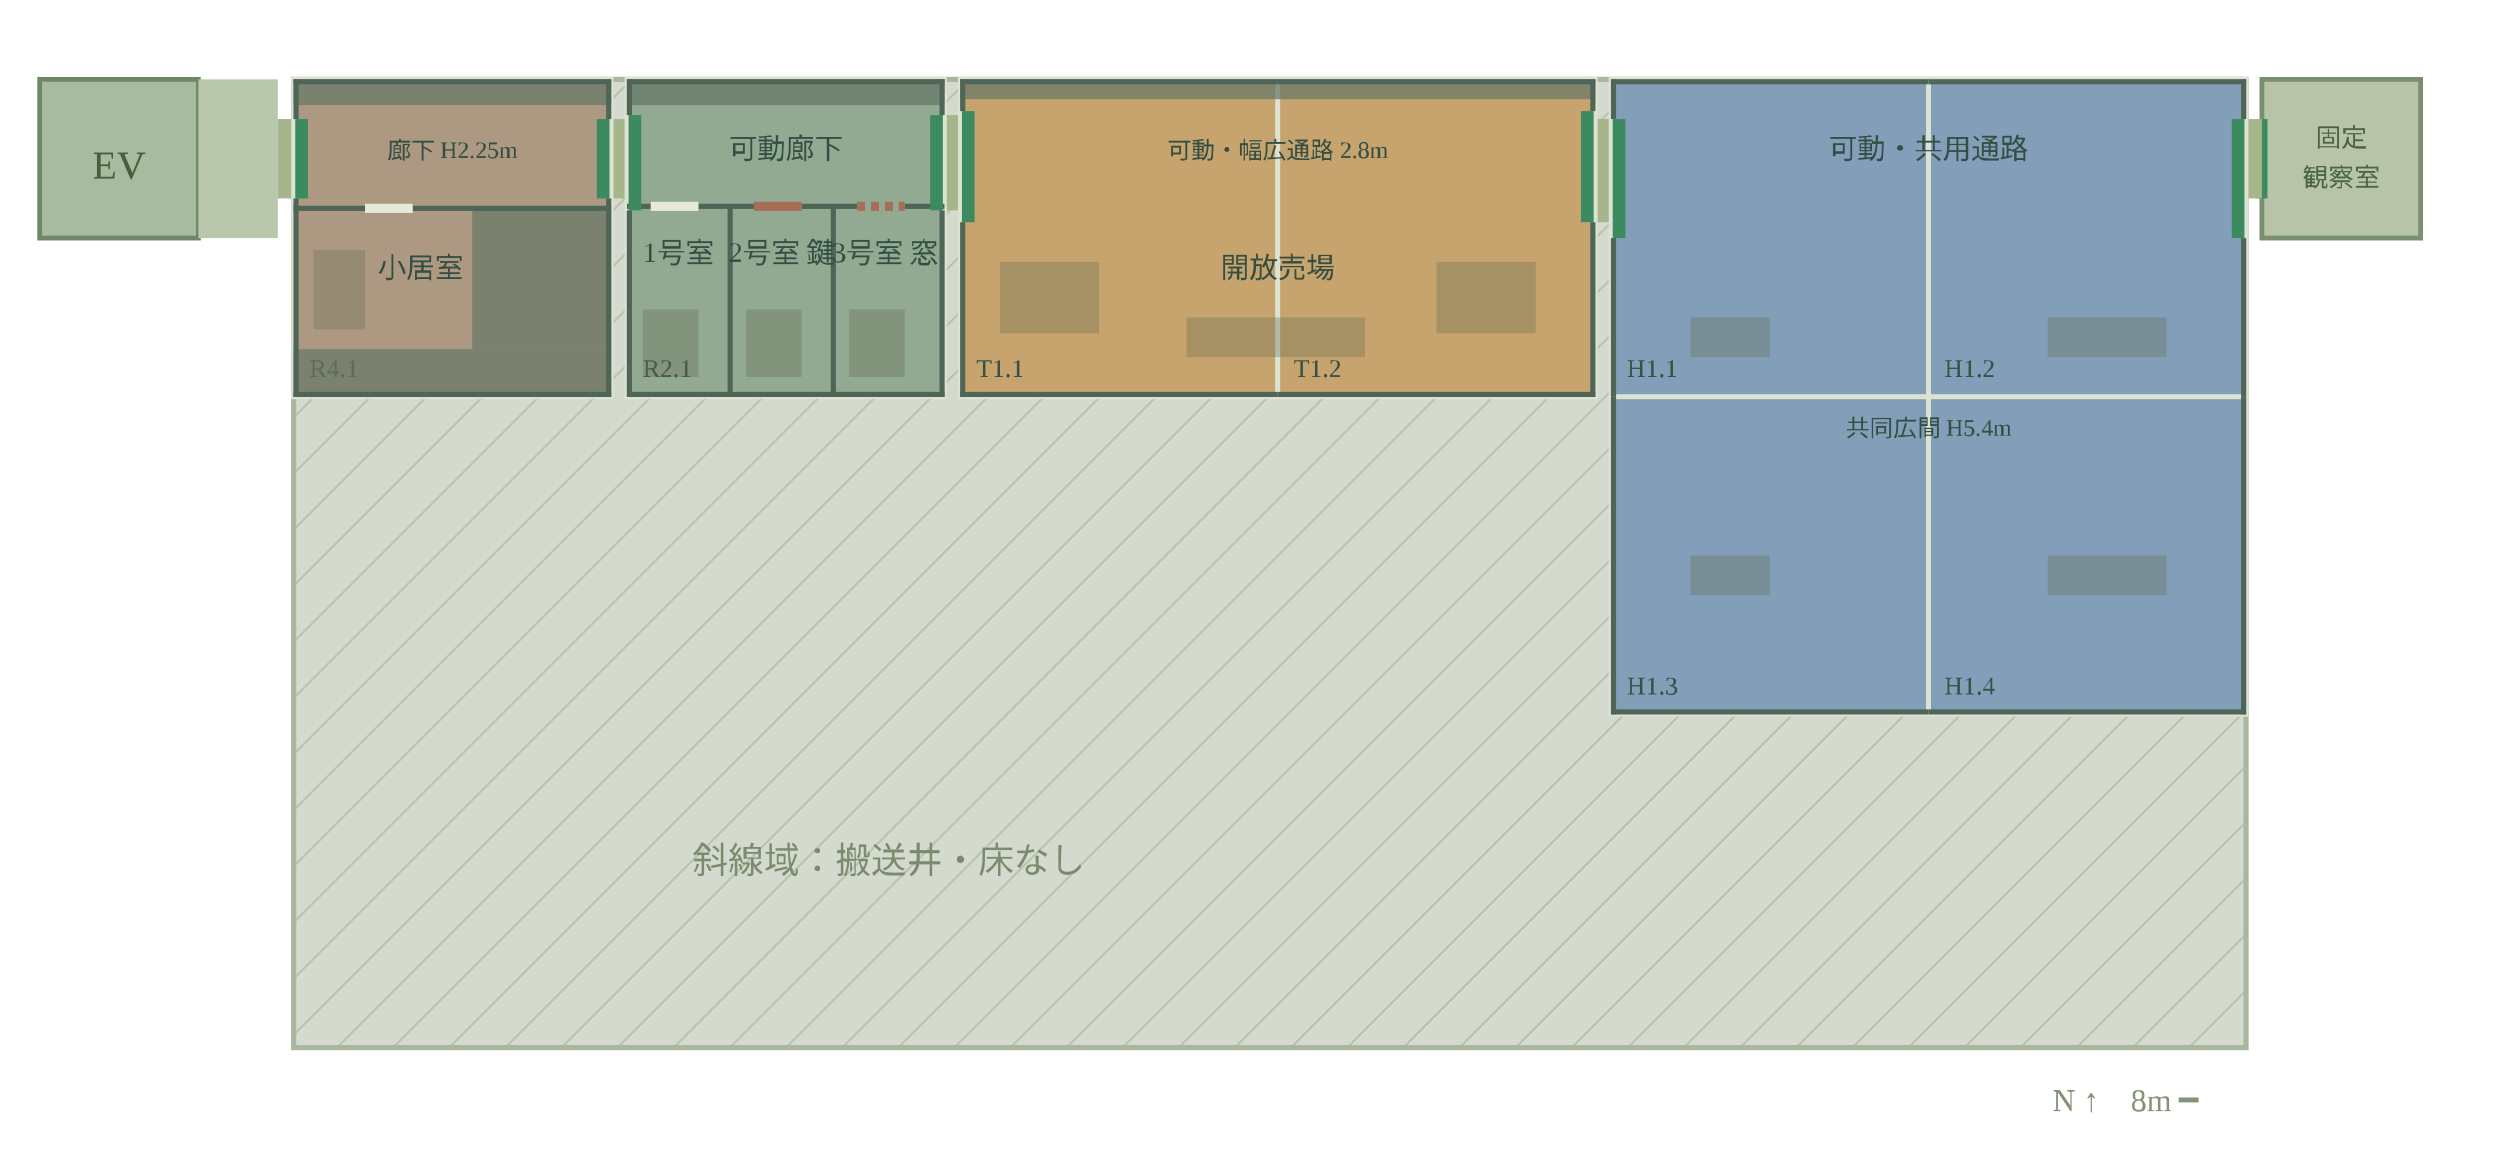
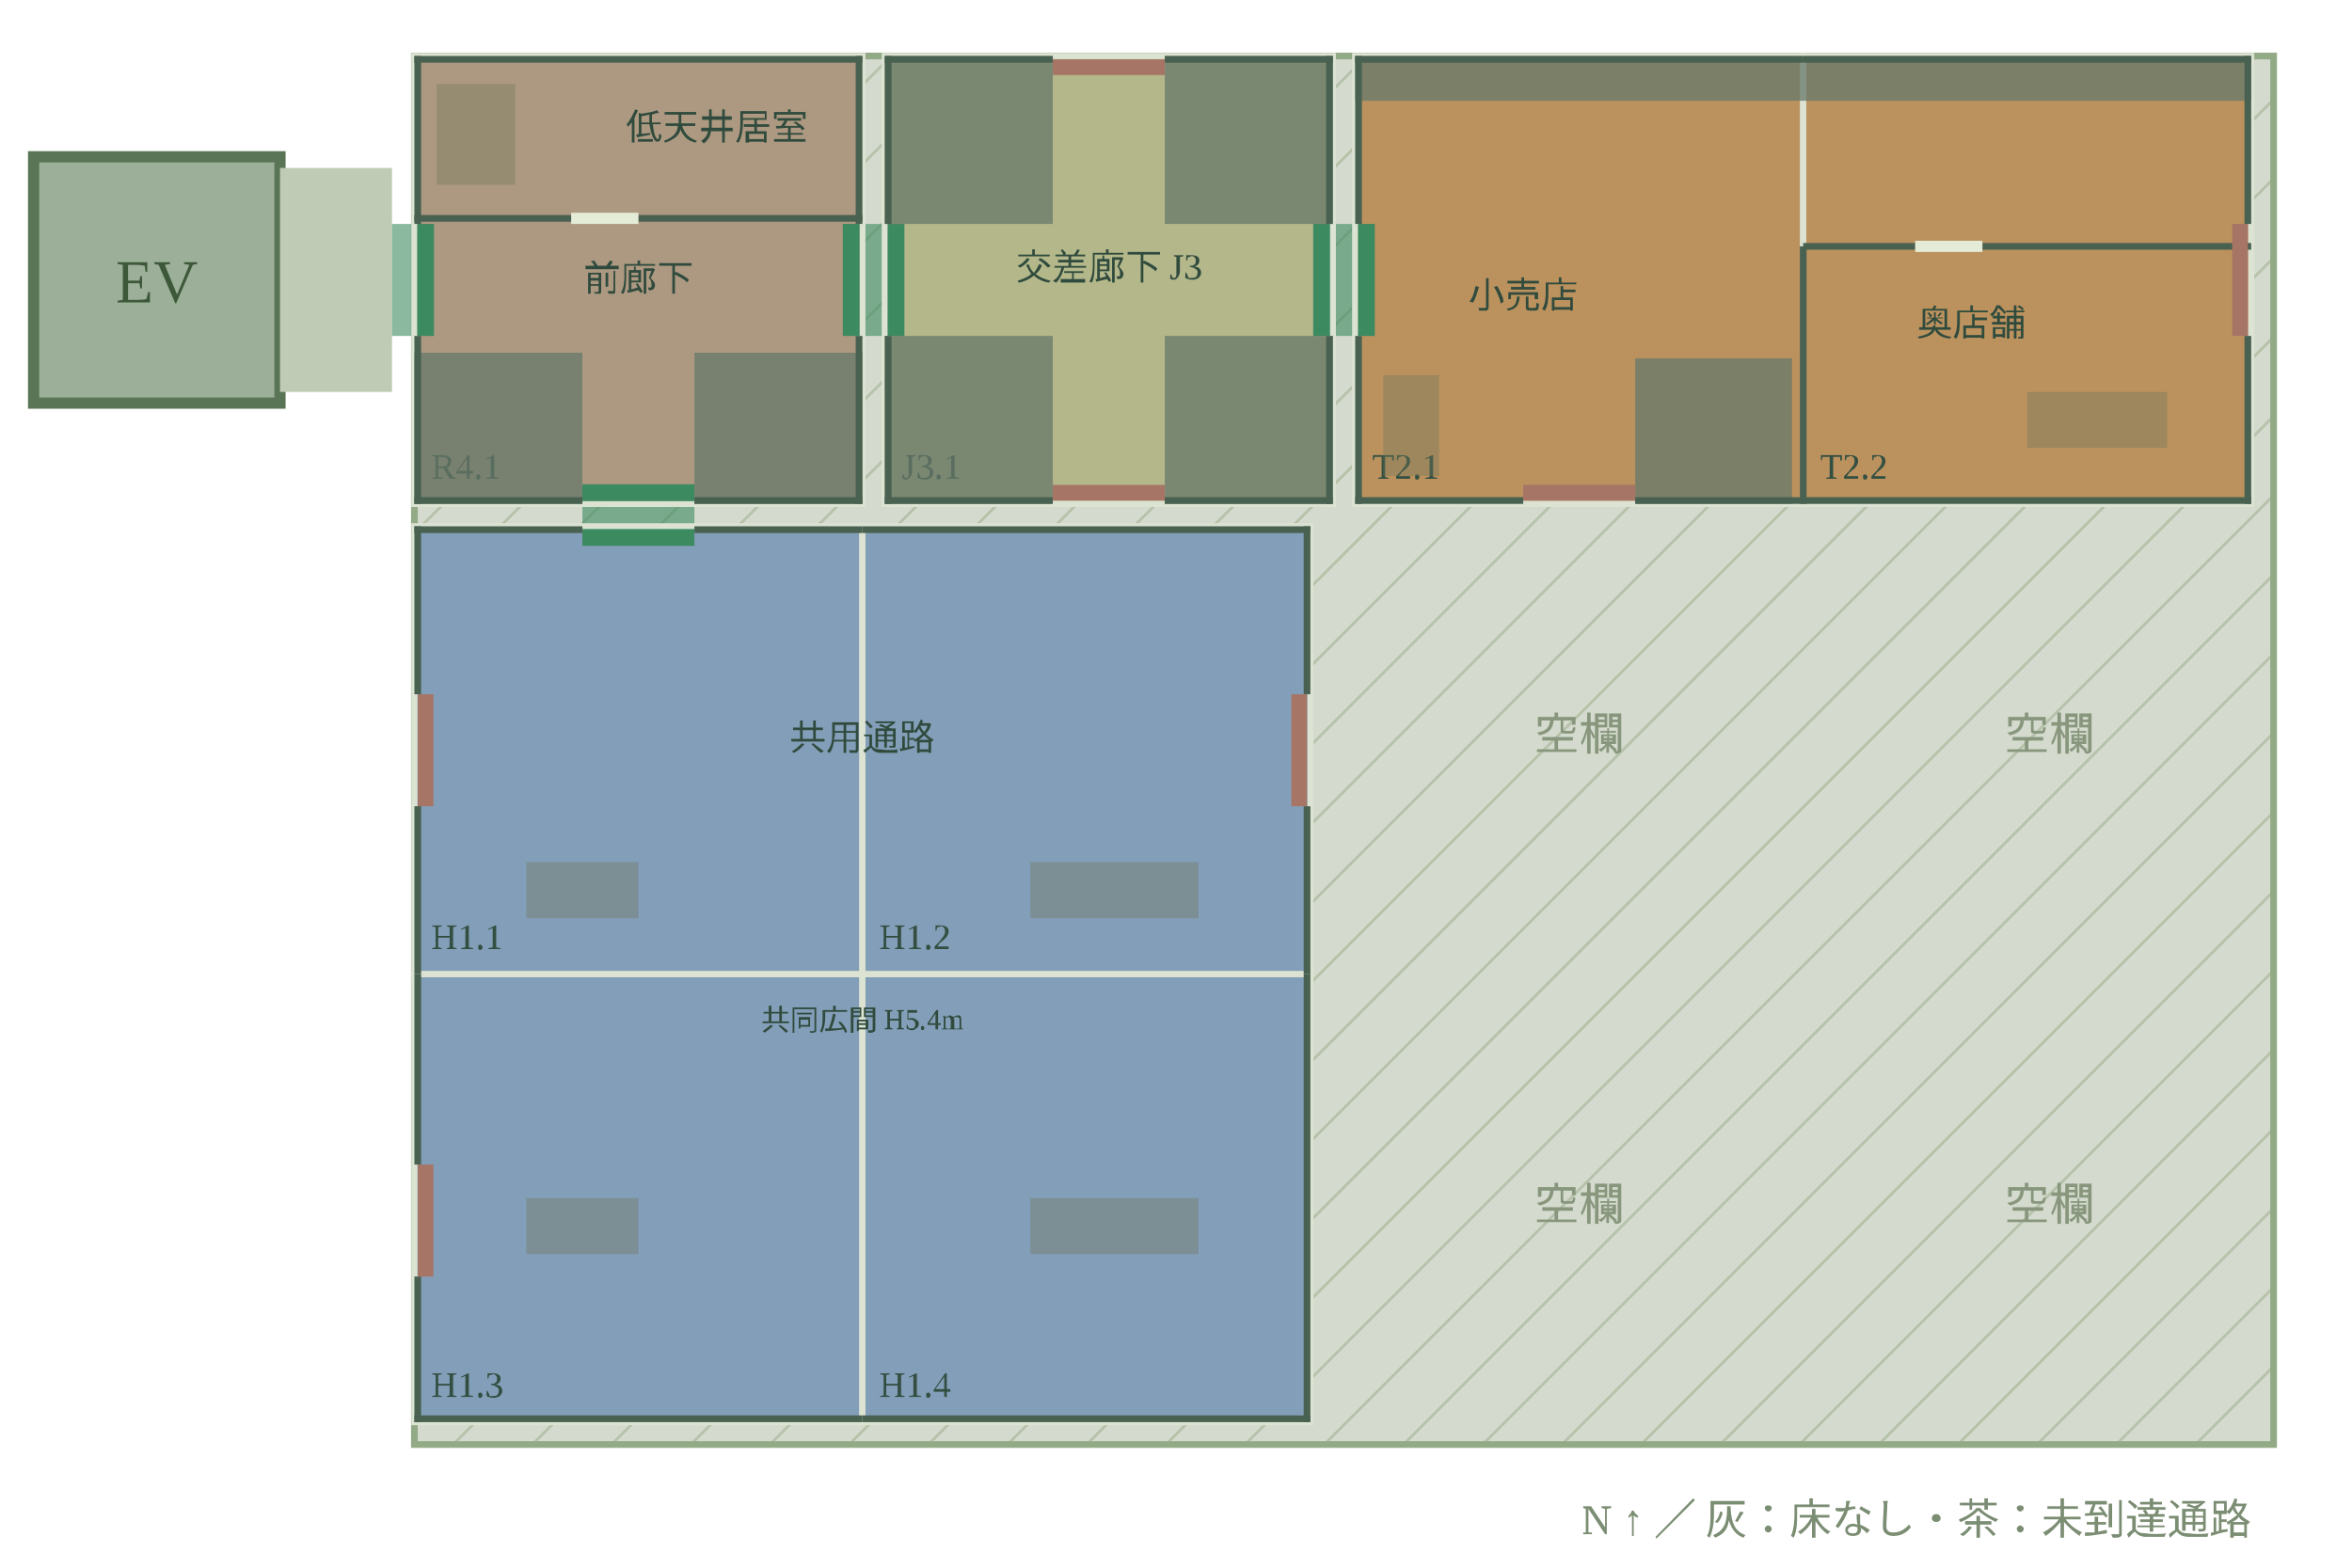
- <svg xmlns="http://www.w3.org/2000/svg" viewBox="-7.4 -2 63 29" role="img" aria-label="第二層 B 可動廊下平面図">
+ <svg xmlns="http://www.w3.org/2000/svg" viewBox="-7.4 -1 42 28" role="img" aria-label="第二層 B 4方向・内部通路平面図">
  <defs>
    <pattern id="well0" width="1" height="1" patternUnits="userSpaceOnUse" patternTransform="rotate(45)">
      <rect width="1" height="1" fill="#d4dacd" />
-       <line x1="0" y1="0" x2="0" y2="1" stroke="#b9c3b0" stroke-width=".1" />
+       <line x1="0" y1="0" x2="0" y2="1" stroke="#b7c3ac" stroke-width=".1" />
    </pattern>
-     <pattern id="isolate0" width="1" height="1" patternUnits="userSpaceOnUse" patternTransform="rotate(45)">
-       <line x1="0" y1="0" x2="0" y2="1" stroke="#a97545" stroke-width=".15" />
+     <pattern id="iso0" width=".8" height=".8" patternUnits="userSpaceOnUse" patternTransform="rotate(45)">
+       <line x1="0" y1="0" x2="0" y2=".8" stroke="#aa7043" stroke-width=".15" />
    </pattern>
  </defs>
-   <rect x="0" y="0" width="49.2" height="24.4" fill="url(#well0)" stroke="#a8b79d" stroke-width=".13" />
-   <rect x="-6.4" y="0" width="4" height="4" fill="#a8bba0" stroke="#6e8865" stroke-width=".12" />
-   <text x="-4.4" y="2.5" text-anchor="middle" font-size="1" fill="#45613c">EV</text>
-   <rect x="-2.4" y="0" width="2" height="4" fill="#b9c7ad" />
-   <rect x="49.6" y="0" width="4" height="4" fill="#b7c4a8" stroke="#7a8e70" stroke-width=".12" />
-   <text x="51.6" y="1.7" text-anchor="middle" font-size=".65" fill="#4b6443">固定</text>
-   <text x="51.6" y="2.7" text-anchor="middle" font-size=".65" fill="#4b6443">観察室</text>
-   <line x1="49.6" y1="1" x2="49.6" y2="3" stroke="#3c8a60" stroke-width="0.28" />
-   <rect x="8" y="1" width="0.4" height="2" fill="#a7b58a" />
-   <rect x="16.4" y="0.9" width="0.4" height="2.4" fill="#a7b58a" />
-   <rect x="-0.4" y="1" width="0.4" height="2" fill="#a7b58a" />
-   <rect x="32.8" y="1" width="0.4" height="2.6" fill="#a7b58a" />
-   <rect x="49.2" y="1" width="0.4" height="2" fill="#a7b58a" />
-   <g data-id="R2" transform="translate(8.4 0)">
-     <rect x="0" y="0" width="8" height="8" fill="#91aa91" stroke="#dce3d3" stroke-width="0.12" />
-     <text x="0.4" y="7.5" font-size=".65" fill="#385046">R2.1</text>
-     <rect x="0" y="0" width="8" height="0.65" fill="#667768" opacity=".72" />
-     <rect x="0.4" y="5.8" width="1.4" height="1.7" fill="#666e55" opacity=".35" />
-     <rect x="3" y="5.8" width="1.4" height="1.7" fill="#666e55" opacity=".35" />
-     <rect x="5.6" y="5.8" width="1.4" height="1.7" fill="#666e55" opacity=".35" />
-     <line x1="0" y1="0.06" x2="8" y2="0.06" stroke="#4f6558" stroke-width="0.13" />
-     <line x1="0" y1="7.94" x2="8" y2="7.94" stroke="#4f6558" stroke-width="0.13" />
-     <line x1="0.06" y1="0" x2="0.06" y2="0.9" stroke="#4f6558" stroke-width="0.13" />
-     <line x1="0.06" y1="3.3" x2="0.06" y2="8" stroke="#4f6558" stroke-width="0.13" />
-     <line x1="7.94" y1="0" x2="7.94" y2="0.9" stroke="#4f6558" stroke-width="0.13" />
-     <line x1="7.94" y1="3.3" x2="7.94" y2="8" stroke="#4f6558" stroke-width="0.13" />
-     <line x1="0" y1="3.2" x2="0.6" y2="3.2" stroke="#4f6558" stroke-width="0.13" />
-     <line x1="1.8" y1="3.2" x2="3.2" y2="3.2" stroke="#4f6558" stroke-width="0.13" />
-     <line x1="4.4" y1="3.2" x2="5.8" y2="3.2" stroke="#4f6558" stroke-width="0.13" />
-     <line x1="7" y1="3.2" x2="8" y2="3.2" stroke="#4f6558" stroke-width="0.13" />
-     <line x1="2.6" y1="3.2" x2="2.6" y2="8" stroke="#4f6558" stroke-width="0.13" />
-     <line x1="5.2" y1="3.2" x2="5.2" y2="8" stroke="#4f6558" stroke-width="0.13" />
-     <line x1="0.6" y1="3.2" x2="1.8" y2="3.2" stroke="#e8ead9" stroke-width="0.23" />
-     <line x1="3.2" y1="3.2" x2="4.4" y2="3.2" stroke="#a76d56" stroke-width="0.23" />
-     <line x1="5.8" y1="3.2" x2="7" y2="3.2" stroke="#a76d56" stroke-width="0.23" stroke-dasharray=".2 .15" />
-     <line x1="0.2" y1="0.9" x2="0.2" y2="3.3" stroke="#3c8a60" stroke-width="0.32" />
-     <line x1="7.8" y1="0.9" x2="7.8" y2="3.3" stroke="#3c8a60" stroke-width="0.32" />
-     <text x="1.3" y="4.6" text-anchor="middle" font-size="0.72" fill="#344e43">1号室</text>
-     <text x="3.9" y="4.6" text-anchor="middle" font-size="0.72" fill="#344e43">2号室 鍵</text>
-     <text x="6.5" y="4.6" text-anchor="middle" font-size="0.72" fill="#344e43">3号室 窓</text>
-     <text x="4" y="2" text-anchor="middle" font-size="0.72" fill="#344e43">可動廊下</text>
+   <rect x="0" y="0" width="33.2" height="24.8" fill="url(#well0)" stroke="#93aa86" stroke-width=".12" />
+   <rect x="-6.8" y="1.8" width="4.4" height="4.4" fill="#9caf99" stroke="#597555" stroke-width=".2" />
+   <text x="-4.6" y="4.4" text-anchor="middle" font-size="1.1" fill="#3c5839">EV</text>
+   <rect x="-2.4" y="2" width="2" height="4" fill="#c0cbb5" />
+   <rect x="8" y="3" width="0.4" height="2" fill="#3c8a60" fill-opacity=".6" />
+   <rect x="3" y="8" width="2" height="0.4" fill="#3c8a60" fill-opacity=".6" />
+   <rect x="16.4" y="3" width="0.4" height="2" fill="#3c8a60" fill-opacity=".6" />
+   <rect x="-0.4" y="3" width="0.4" height="2" fill="#3c8a60" fill-opacity=".6" />
+   <g data-id="R4" transform="translate(0 0)">
+     <rect x="0" y="0" width="8" height="8" fill="#ad9981" stroke="#dce3d3" stroke-width="0.11" />
+     <text x="0.3" y="7.55" font-size=".65" fill="#334f42">R4.1</text>
+     <rect x="0" y="5.3" width="3" height="2.7" fill="#67786a" opacity=".75" />
+     <rect x="5" y="5.3" width="3" height="2.7" fill="#67786a" opacity=".75" />
+     <rect x="0.4" y="0.5" width="1.4" height="1.8" fill="#6f755a" opacity=".38" />
+     <line x1="0" y1="0.06" x2="8" y2="0.06" stroke="#496150" stroke-width="0.12" />
+     <line x1="0" y1="7.94" x2="3" y2="7.94" stroke="#496150" stroke-width="0.12" />
+     <line x1="5" y1="7.94" x2="8" y2="7.94" stroke="#496150" stroke-width="0.12" />
+     <line x1="0.06" y1="0" x2="0.06" y2="3" stroke="#496150" stroke-width="0.12" />
+     <line x1="0.06" y1="5" x2="0.06" y2="8" stroke="#496150" stroke-width="0.12" />
+     <line x1="7.94" y1="0" x2="7.94" y2="3" stroke="#496150" stroke-width="0.12" />
+     <line x1="7.94" y1="5" x2="7.94" y2="8" stroke="#496150" stroke-width="0.12" />
+     <line x1="0" y1="2.9" x2="2.8" y2="2.9" stroke="#496150" stroke-width="0.12" />
+     <line x1="4" y1="2.9" x2="8" y2="2.9" stroke="#496150" stroke-width="0.12" />
+     <line x1="2.8" y1="2.9" x2="4" y2="2.9" stroke="#e4ebd7" stroke-width="0.2" />
+     <line x1="0.2" y1="3" x2="0.2" y2="5" stroke="#a67565" stroke-width="0.28" />
+     <line x1="0.2" y1="3" x2="0.2" y2="5" stroke="#3c8a60" stroke-width="0.3" />
+     <line x1="7.8" y1="3" x2="7.8" y2="5" stroke="#a67565" stroke-width="0.28" />
+     <line x1="7.8" y1="3" x2="7.8" y2="5" stroke="#3c8a60" stroke-width="0.3" />
+     <line x1="3" y1="7.8" x2="5" y2="7.8" stroke="#a67565" stroke-width="0.28" />
+     <line x1="3" y1="7.8" x2="5" y2="7.8" stroke="#3c8a60" stroke-width="0.3" />
+     <text x="5.4" y="1.5" text-anchor="middle" font-size="0.65" fill="#304b3d">低天井居室</text>
+     <text x="4" y="4.2" text-anchor="middle" font-size="0.65" fill="#304b3d">前廊下</text>
  </g>
-   <g data-id="R4" transform="translate(0 0)">
-     <rect x="0" y="0" width="8" height="8" fill="#ad9981" stroke="#dce3d3" stroke-width="0.12" />
-     <text x="0.4" y="7.5" font-size=".65" fill="#385046">R4.1</text>
-     <rect x="0" y="0" width="8" height="0.65" fill="#667768" opacity=".72" />
-     <rect x="0" y="6.8" width="8" height="1.2" fill="#667768" opacity=".72" />
-     <rect x="4.5" y="3.3" width="3.5" height="3.5" fill="#667768" opacity=".72" />
-     <rect x="0.5" y="4.3" width="1.3" height="2" fill="#666e55" opacity=".35" />
-     <line x1="0" y1="0.06" x2="8" y2="0.06" stroke="#4f6558" stroke-width="0.13" />
-     <line x1="0" y1="7.94" x2="8" y2="7.94" stroke="#4f6558" stroke-width="0.13" />
-     <line x1="0.06" y1="0" x2="0.06" y2="1" stroke="#4f6558" stroke-width="0.13" />
-     <line x1="0.06" y1="3" x2="0.06" y2="8" stroke="#4f6558" stroke-width="0.13" />
-     <line x1="7.94" y1="0" x2="7.94" y2="1" stroke="#4f6558" stroke-width="0.13" />
-     <line x1="7.94" y1="3" x2="7.94" y2="8" stroke="#4f6558" stroke-width="0.13" />
-     <line x1="0" y1="3.25" x2="1.8" y2="3.25" stroke="#4f6558" stroke-width="0.13" />
-     <line x1="3" y1="3.25" x2="8" y2="3.25" stroke="#4f6558" stroke-width="0.13" />
-     <line x1="1.8" y1="3.25" x2="3" y2="3.25" stroke="#e8ead9" stroke-width="0.23" />
-     <line x1="0.2" y1="1" x2="0.2" y2="3" stroke="#3c8a60" stroke-width="0.32" />
-     <line x1="7.8" y1="1" x2="7.8" y2="3" stroke="#3c8a60" stroke-width="0.32" />
-     <text x="3.2" y="5" text-anchor="middle" font-size="0.72" fill="#344e43">小居室</text>
-     <text x="4" y="2" text-anchor="middle" font-size="0.6" fill="#344e43">廊下 H2.25m</text>
+   <g data-id="T2" transform="translate(16.8 0)">
+     <rect x="0" y="0" width="8" height="8" fill="#bb925e" stroke="#dce3d3" stroke-width="0.11" />
+     <text x="0.3" y="7.55" font-size=".65" fill="#334f42">T2.1</text>
+     <rect x="8" y="0" width="8" height="8" fill="#bb925e" stroke="#dce3d3" stroke-width="0.11" />
+     <text x="8.3" y="7.55" font-size=".65" fill="#334f42">T2.2</text>
+     <rect x="0" y="0" width="16" height="0.8" fill="#67786a" opacity=".75" />
+     <rect x="5" y="5.4" width="2.8" height="2.6" fill="#67786a" opacity=".75" />
+     <rect x="0.5" y="5.7" width="1" height="1.8" fill="#6f755a" opacity=".38" />
+     <rect x="12" y="6" width="2.5" height="1" fill="#6f755a" opacity=".38" />
+     <line x1="0" y1="0.06" x2="8" y2="0.06" stroke="#496150" stroke-width="0.12" />
+     <line x1="0" y1="7.94" x2="3" y2="7.94" stroke="#496150" stroke-width="0.12" />
+     <line x1="5" y1="7.94" x2="8" y2="7.94" stroke="#496150" stroke-width="0.12" />
+     <line x1="0.06" y1="0" x2="0.06" y2="3" stroke="#496150" stroke-width="0.12" />
+     <line x1="0.06" y1="5" x2="0.06" y2="8" stroke="#496150" stroke-width="0.12" />
+     <line x1="8" y1="0.06" x2="16" y2="0.06" stroke="#496150" stroke-width="0.12" />
+     <line x1="8" y1="7.94" x2="16" y2="7.94" stroke="#496150" stroke-width="0.12" />
+     <line x1="15.94" y1="0" x2="15.94" y2="3" stroke="#496150" stroke-width="0.12" />
+     <line x1="15.94" y1="5" x2="15.94" y2="8" stroke="#496150" stroke-width="0.12" />
+     <line x1="8" y1="3.4" x2="10" y2="3.4" stroke="#496150" stroke-width="0.12" />
+     <line x1="11.2" y1="3.4" x2="16" y2="3.4" stroke="#496150" stroke-width="0.12" />
+     <line x1="8" y1="3.4" x2="8" y2="8" stroke="#496150" stroke-width="0.12" />
+     <line x1="10" y1="3.4" x2="11.2" y2="3.4" stroke="#e4ebd7" stroke-width="0.2" />
+     <line x1="0.2" y1="3" x2="0.2" y2="5" stroke="#a67565" stroke-width="0.28" />
+     <line x1="0.2" y1="3" x2="0.2" y2="5" stroke="#3c8a60" stroke-width="0.3" />
+     <line x1="15.8" y1="3" x2="15.8" y2="5" stroke="#a67565" stroke-width="0.28" />
+     <line x1="3" y1="7.8" x2="5" y2="7.8" stroke="#a67565" stroke-width="0.28" />
+     <text x="3" y="4.5" text-anchor="middle" font-size="0.65" fill="#304b3d">小売店</text>
+     <text x="11" y="5" text-anchor="middle" font-size="0.65" fill="#304b3d">奥店舗</text>
  </g>
-   <g data-id="T1" transform="translate(16.8 0)">
-     <rect x="0" y="0" width="8" height="8" fill="#c7a46d" stroke="#dce3d3" stroke-width="0.12" />
-     <text x="0.4" y="7.5" font-size=".65" fill="#385046">T1.1</text>
-     <rect x="8" y="0" width="8" height="8" fill="#c7a46d" stroke="#dce3d3" stroke-width="0.12" />
-     <text x="8.4" y="7.5" font-size=".65" fill="#385046">T1.2</text>
-     <rect x="0" y="0" width="16" height="0.5" fill="#667768" opacity=".72" />
-     <rect x="1" y="4.6" width="2.5" height="1.8" fill="#666e55" opacity=".35" />
-     <rect x="12" y="4.6" width="2.5" height="1.8" fill="#666e55" opacity=".35" />
-     <rect x="5.7" y="6" width="4.5" height="1" fill="#666e55" opacity=".35" />
-     <line x1="0" y1="0.06" x2="8" y2="0.06" stroke="#4f6558" stroke-width="0.13" />
-     <line x1="0" y1="7.94" x2="8" y2="7.94" stroke="#4f6558" stroke-width="0.13" />
-     <line x1="0.06" y1="0" x2="0.06" y2="0.8" stroke="#4f6558" stroke-width="0.13" />
-     <line x1="0.06" y1="3.6" x2="0.06" y2="8" stroke="#4f6558" stroke-width="0.13" />
-     <line x1="8" y1="0.06" x2="16" y2="0.06" stroke="#4f6558" stroke-width="0.13" />
-     <line x1="8" y1="7.94" x2="16" y2="7.94" stroke="#4f6558" stroke-width="0.13" />
-     <line x1="15.94" y1="0" x2="15.94" y2="0.8" stroke="#4f6558" stroke-width="0.13" />
-     <line x1="15.94" y1="3.6" x2="15.94" y2="8" stroke="#4f6558" stroke-width="0.13" />
-     <line x1="0.2" y1="0.8" x2="0.2" y2="3.6" stroke="#3c8a60" stroke-width="0.32" />
-     <line x1="15.8" y1="0.8" x2="15.8" y2="3.6" stroke="#3c8a60" stroke-width="0.32" />
-     <text x="8" y="5" text-anchor="middle" font-size="0.72" fill="#344e43">開放売場</text>
-     <text x="8" y="2" text-anchor="middle" font-size="0.6" fill="#344e43">可動・幅広通路 2.8m</text>
+   <g data-id="H1" transform="translate(0 8.4)">
+     <rect x="0" y="0" width="8" height="8" fill="#839eb8" stroke="#dce3d3" stroke-width="0.11" />
+     <text x="0.3" y="7.55" font-size=".65" fill="#334f42">H1.1</text>
+     <rect x="8" y="0" width="8" height="8" fill="#839eb8" stroke="#dce3d3" stroke-width="0.11" />
+     <text x="8.3" y="7.55" font-size=".65" fill="#334f42">H1.2</text>
+     <rect x="0" y="8" width="8" height="8" fill="#839eb8" stroke="#dce3d3" stroke-width="0.11" />
+     <text x="0.3" y="15.55" font-size=".65" fill="#334f42">H1.3</text>
+     <rect x="8" y="8" width="8" height="8" fill="#839eb8" stroke="#dce3d3" stroke-width="0.11" />
+     <text x="8.3" y="15.55" font-size=".65" fill="#334f42">H1.4</text>
+     <rect x="2" y="6" width="2" height="1" fill="#6f755a" opacity=".38" />
+     <rect x="2" y="12" width="2" height="1" fill="#6f755a" opacity=".38" />
+     <rect x="11" y="6" width="3" height="1" fill="#6f755a" opacity=".38" />
+     <rect x="11" y="12" width="3" height="1" fill="#6f755a" opacity=".38" />
+     <line x1="0" y1="0.06" x2="3" y2="0.06" stroke="#496150" stroke-width="0.12" />
+     <line x1="5" y1="0.06" x2="8" y2="0.06" stroke="#496150" stroke-width="0.12" />
+     <line x1="0.06" y1="0" x2="0.06" y2="3" stroke="#496150" stroke-width="0.12" />
+     <line x1="0.06" y1="5" x2="0.06" y2="8" stroke="#496150" stroke-width="0.12" />
+     <line x1="8" y1="0.06" x2="16" y2="0.06" stroke="#496150" stroke-width="0.12" />
+     <line x1="15.94" y1="0" x2="15.94" y2="3" stroke="#496150" stroke-width="0.12" />
+     <line x1="15.94" y1="5" x2="15.94" y2="8" stroke="#496150" stroke-width="0.12" />
+     <line x1="0" y1="15.94" x2="8" y2="15.94" stroke="#496150" stroke-width="0.12" />
+     <line x1="0.06" y1="8" x2="0.06" y2="11.4" stroke="#496150" stroke-width="0.12" />
+     <line x1="0.06" y1="13.4" x2="0.06" y2="16" stroke="#496150" stroke-width="0.12" />
+     <line x1="8" y1="15.94" x2="16" y2="15.94" stroke="#496150" stroke-width="0.12" />
+     <line x1="15.94" y1="8" x2="15.94" y2="16" stroke="#496150" stroke-width="0.12" />
+     <line x1="3" y1="0.2" x2="5" y2="0.2" stroke="#a67565" stroke-width="0.28" />
+     <line x1="3" y1="0.2" x2="5" y2="0.2" stroke="#3c8a60" stroke-width="0.3" />
+     <line x1="0.2" y1="3" x2="0.2" y2="5" stroke="#a67565" stroke-width="0.28" />
+     <line x1="0.2" y1="11.4" x2="0.2" y2="13.4" stroke="#a67565" stroke-width="0.28" />
+     <line x1="15.8" y1="3" x2="15.8" y2="5" stroke="#a67565" stroke-width="0.28" />
+     <text x="8" y="4" text-anchor="middle" font-size="0.65" fill="#304b3d">共用通路</text>
+     <text x="8" y="9" text-anchor="middle" font-size="0.52" fill="#304b3d">共同広間 H5.4m</text>
  </g>
-   <g data-id="H1" transform="translate(33.2 0)">
-     <rect x="0" y="0" width="8" height="8" fill="#839eb8" stroke="#dce3d3" stroke-width="0.12" />
-     <text x="0.4" y="7.5" font-size=".65" fill="#385046">H1.1</text>
-     <rect x="8" y="0" width="8" height="8" fill="#839eb8" stroke="#dce3d3" stroke-width="0.12" />
-     <text x="8.4" y="7.5" font-size=".65" fill="#385046">H1.2</text>
-     <rect x="0" y="8" width="8" height="8" fill="#839eb8" stroke="#dce3d3" stroke-width="0.12" />
-     <text x="0.4" y="15.5" font-size=".65" fill="#385046">H1.3</text>
-     <rect x="8" y="8" width="8" height="8" fill="#839eb8" stroke="#dce3d3" stroke-width="0.12" />
-     <text x="8.4" y="15.5" font-size=".65" fill="#385046">H1.4</text>
-     <rect x="2" y="6" width="2" height="1" fill="#666e55" opacity=".35" />
-     <rect x="2" y="12" width="2" height="1" fill="#666e55" opacity=".35" />
-     <rect x="11" y="6" width="3" height="1" fill="#666e55" opacity=".35" />
-     <rect x="11" y="12" width="3" height="1" fill="#666e55" opacity=".35" />
-     <line x1="0" y1="0.06" x2="8" y2="0.06" stroke="#4f6558" stroke-width="0.13" />
-     <line x1="0.06" y1="0" x2="0.06" y2="1" stroke="#4f6558" stroke-width="0.13" />
-     <line x1="0.06" y1="4" x2="0.06" y2="8" stroke="#4f6558" stroke-width="0.13" />
-     <line x1="8" y1="0.06" x2="16" y2="0.06" stroke="#4f6558" stroke-width="0.13" />
-     <line x1="15.94" y1="0" x2="15.94" y2="1" stroke="#4f6558" stroke-width="0.13" />
-     <line x1="15.94" y1="4" x2="15.94" y2="8" stroke="#4f6558" stroke-width="0.13" />
-     <line x1="0" y1="15.94" x2="8" y2="15.94" stroke="#4f6558" stroke-width="0.13" />
-     <line x1="0.06" y1="8" x2="0.06" y2="16" stroke="#4f6558" stroke-width="0.13" />
-     <line x1="8" y1="15.94" x2="16" y2="15.94" stroke="#4f6558" stroke-width="0.13" />
-     <line x1="15.94" y1="8" x2="15.94" y2="16" stroke="#4f6558" stroke-width="0.13" />
-     <line x1="0.2" y1="1" x2="0.2" y2="4" stroke="#3c8a60" stroke-width="0.32" />
-     <line x1="15.8" y1="1" x2="15.8" y2="4" stroke="#3c8a60" stroke-width="0.32" />
-     <text x="8" y="2" text-anchor="middle" font-size="0.72" fill="#344e43">可動・共用通路</text>
-     <text x="8" y="9" text-anchor="middle" font-size="0.6" fill="#344e43">共同広間 H5.4m</text>
+   <g data-id="J3" transform="translate(8.4 0)">
+     <rect x="0" y="0" width="8" height="8" fill="#b3b78a" stroke="#dce3d3" stroke-width="0.11" />
+     <text x="0.3" y="7.55" font-size=".65" fill="#334f42">J3.1</text>
+     <rect x="0" y="0" width="3" height="3" fill="#67786a" opacity=".75" />
+     <rect x="5" y="0" width="3" height="3" fill="#67786a" opacity=".75" />
+     <rect x="0" y="5" width="3" height="3" fill="#67786a" opacity=".75" />
+     <rect x="5" y="5" width="3" height="3" fill="#67786a" opacity=".75" />
+     <line x1="0" y1="0.06" x2="3" y2="0.06" stroke="#496150" stroke-width="0.12" />
+     <line x1="5" y1="0.06" x2="8" y2="0.06" stroke="#496150" stroke-width="0.12" />
+     <line x1="0" y1="7.94" x2="3" y2="7.94" stroke="#496150" stroke-width="0.12" />
+     <line x1="5" y1="7.94" x2="8" y2="7.94" stroke="#496150" stroke-width="0.12" />
+     <line x1="0.06" y1="0" x2="0.06" y2="3" stroke="#496150" stroke-width="0.12" />
+     <line x1="0.06" y1="5" x2="0.06" y2="8" stroke="#496150" stroke-width="0.12" />
+     <line x1="7.94" y1="0" x2="7.94" y2="3" stroke="#496150" stroke-width="0.12" />
+     <line x1="7.94" y1="5" x2="7.94" y2="8" stroke="#496150" stroke-width="0.12" />
+     <line x1="3" y1="0.2" x2="5" y2="0.2" stroke="#a67565" stroke-width="0.28" />
+     <line x1="3" y1="7.8" x2="5" y2="7.8" stroke="#a67565" stroke-width="0.28" />
+     <line x1="0.2" y1="3" x2="0.2" y2="5" stroke="#a67565" stroke-width="0.28" />
+     <line x1="0.2" y1="3" x2="0.2" y2="5" stroke="#3c8a60" stroke-width="0.3" />
+     <line x1="7.8" y1="3" x2="7.8" y2="5" stroke="#a67565" stroke-width="0.28" />
+     <line x1="7.8" y1="3" x2="7.8" y2="5" stroke="#3c8a60" stroke-width="0.3" />
+     <text x="4" y="4" text-anchor="middle" font-size="0.65" fill="#304b3d">交差廊下 J3</text>
  </g>
-   <text x="15" y="20" text-anchor="middle" font-size=".9" fill="#7b8b70">斜線域：搬送井・床なし</text>
-   <text x="48" y="26" text-anchor="end" font-size=".8" fill="#849278">N ↑　8m ━</text>
+   <text x="20.8" y="12.4" text-anchor="middle" font-size=".8" fill="#87967c">空欄</text>
+   <text x="29.2" y="12.4" text-anchor="middle" font-size=".8" fill="#87967c">空欄</text>
+   <text x="20.8" y="20.8" text-anchor="middle" font-size=".8" fill="#87967c">空欄</text>
+   <text x="29.2" y="20.8" text-anchor="middle" font-size=".8" fill="#87967c">空欄</text>
+   <text x="32.8" y="26.4" text-anchor="end" font-size=".75" fill="#7b8d72">N ↑ ／ 灰：床なし・茶：未到達通路</text>
</svg>
